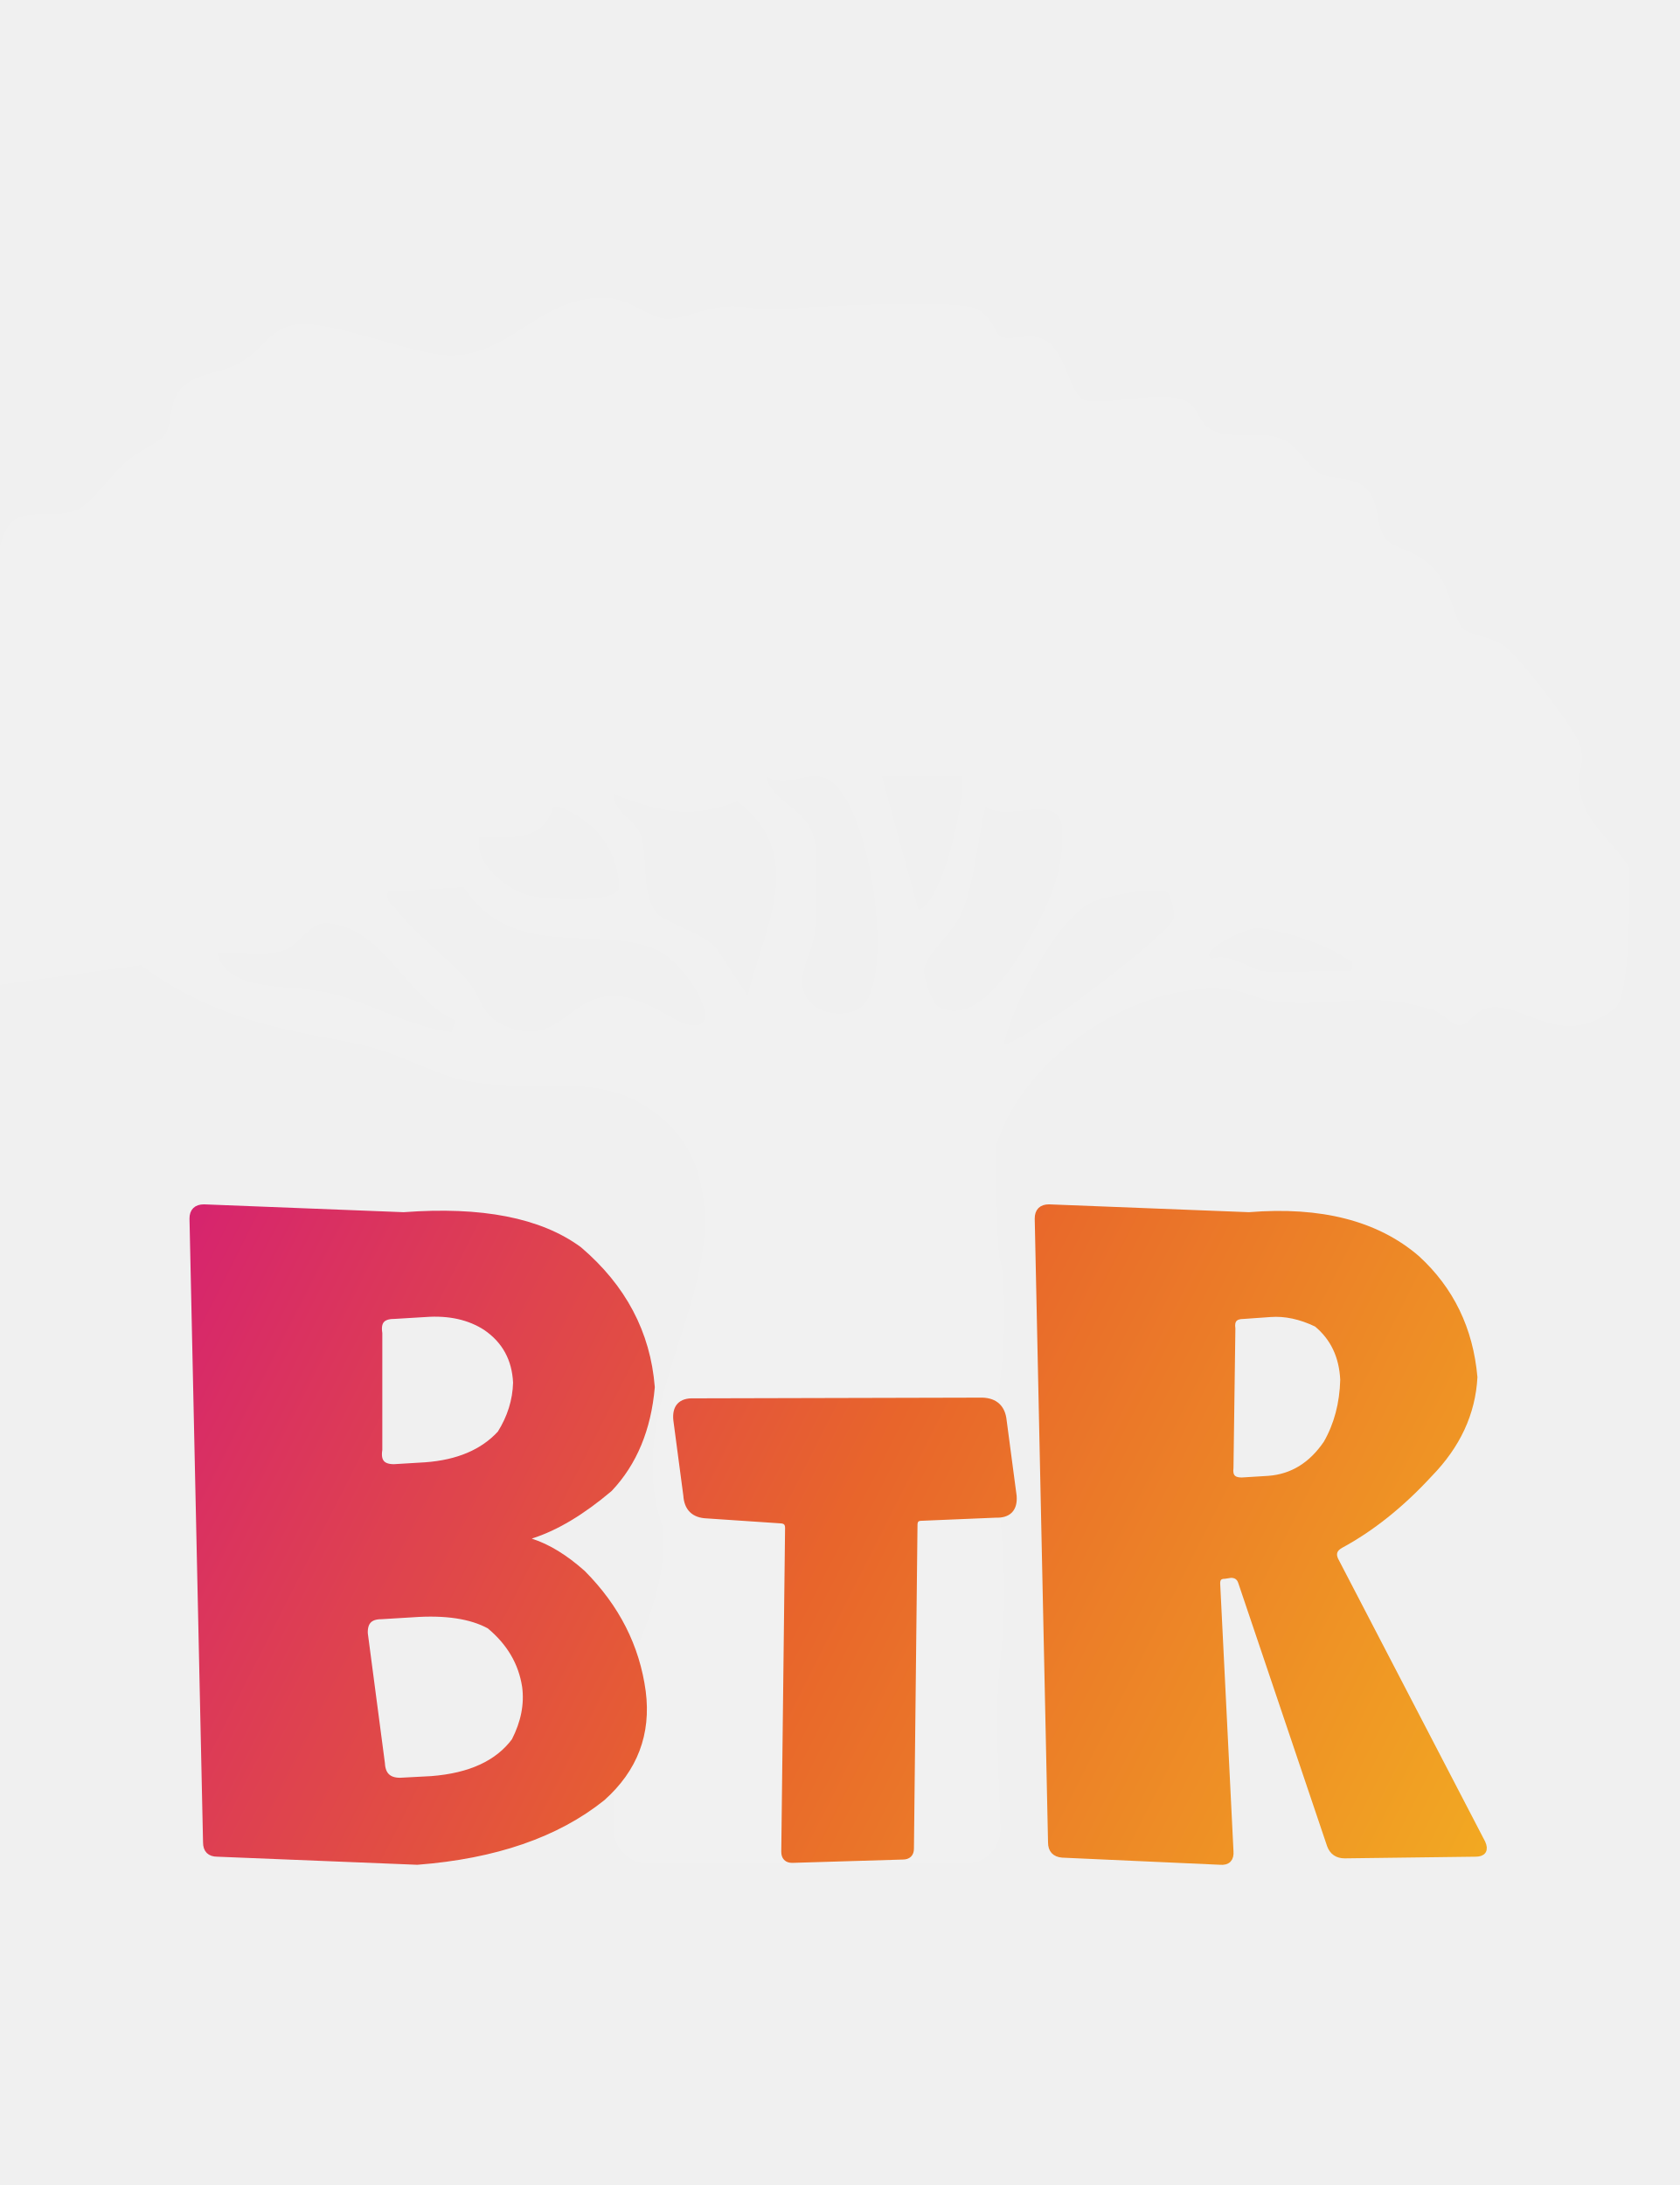
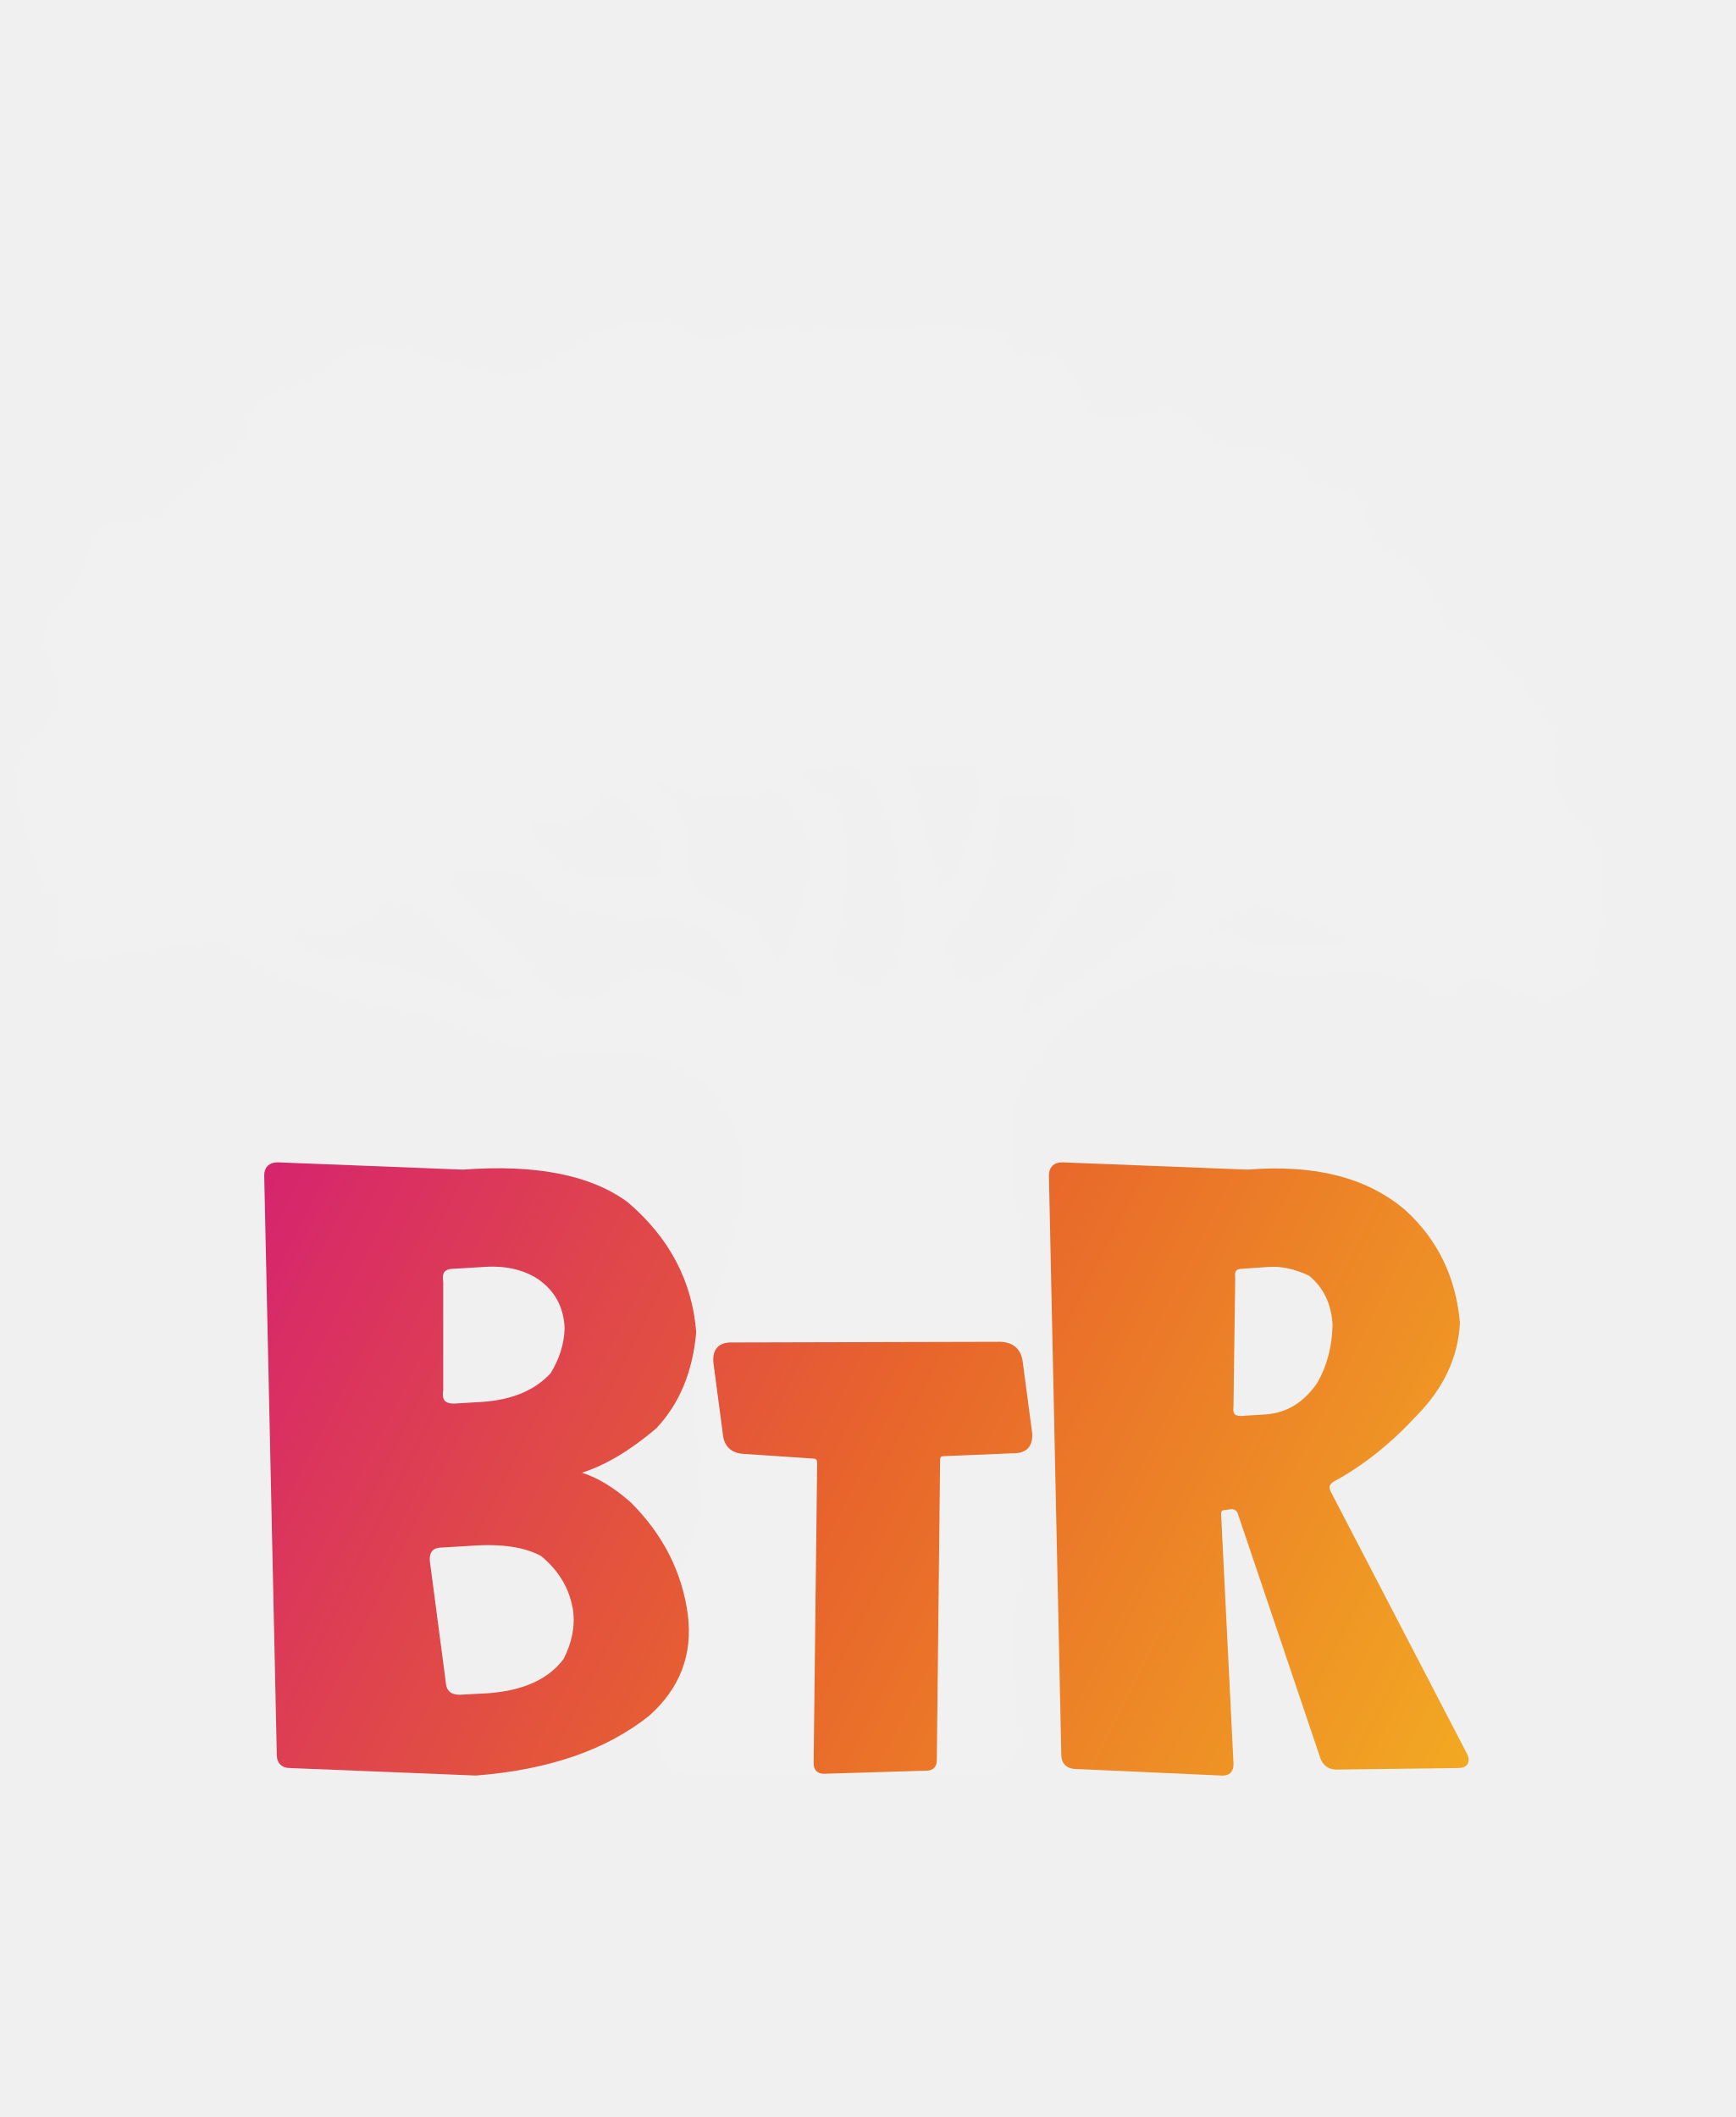
- <svg xmlns="http://www.w3.org/2000/svg" viewBox="0 0 706.4 919.1">
+ <svg xmlns="http://www.w3.org/2000/svg" viewBox="-40 -20 786.4 959.1">
  <defs>
    <linearGradient id="g" gradientUnits="userSpaceOnUse" x1="81" y1="508" x2="625" y2="783">
      <stop offset="0%" stop-color="#D6246E" />
      <stop offset="50%" stop-color="#E8652B" />
      <stop offset="100%" stop-color="#F2A922" />
    </linearGradient>
  </defs>
  <g transform="translate(-73, 55) scale(0.74)" fill="#FFFFFF" stroke="none" opacity="0.06">
    <path d="M1024.58,418.59c-10.45-16.7-26.55-25.41-28.42-47.09-.6-7.07,3.4-11.71.74-22.08-2.21-8.53-35.74-51.65-43.71-56.95-6.84-4.57-20.11-6.43-23.3-9.62-3.69-3.68-7.3-22.85-14.67-32.1-9.87-12.39-24.44-12.78-29.31-19.21-5.53-7.3-2.68-20.04-10.32-27.8-7.51-7.64-18.12-4.91-26.04-8.61-6.96-3.25-13.07-16.24-21.84-19.77-12.86-5.17-25.45-.18-37.45-4.12-9.92-3.25-10.16-12.39-15.13-16.08-12.89-9.55-44.14,1.4-59.99-1.96-9.99-4.15-10.42-32.77-26.95-35.86-6.44-1.21-14.28,1.35-20.04.03-3.99-.91-5.57-14.92-18.13-17.31-18.1-3.44-65.69-.97-86.49-.05-22.31.97-17.63,3.19-41.82.14-19.81-2.51-32.68,7.43-44.65,6.67-9.65-.63-20.34-11.69-34.83-11.96-39.69-.75-56.28,38.98-96.26,32-19.39-3.39-46.46-13.35-66.9-16.37-26.18-3.87-27.14,11.84-44.09,21.39-12.65,7.14-29.4,5.39-36.4,19.04-3.35,6.56-2.53,16.05-6.1,21.62-2.91,4.53-16.5,10.38-22.38,15.75-6.79,6.2-19.92,22.9-25.76,26.22-12.63,7.18-31.88-1.23-40.24,9.19-5.47,6.81-7.49,23.23-12.19,31.95-3.85,7.14-15.51,14.35-17.93,23.62-5.42,20.75,8.09,30.92,6,47.37-2.62,20.63-28.84,23.17-24.27,62.78.83,7.15,13.15,45.18,16.42,52.78,1.81,4.24,7.3,4.02,7.86,6.71,2.45,11.42-3.44,27.06,4.13,38.61l94.62,-13.23c32.22,24.22,65.62,33.94,104.46,41.11,37.73,6.97,33.55,8.03,66.12,20.51,36.15,13.86,76.7-.24,107.43,13.87,17.86,8.2,32.2,22.43,38.18,41.53,21.01,67.02-44.2,131.38-19.92,201.48.07.13.12.26.14.41.28,2.03.32,4.06.13,6.05,2.64,39.57-24.54,73.18-27.9,111.64h.51c-.33,1.1-.51,2.27-.51,3.49c0,15,0,35,0,50.77c0,11.05,8.95,20,20,20h180c11.05,0,20,-8.95,20,-20c-2,-50,-3,-70,0,-97,3,-27,2.5,-50,0,-78,-2.5,-28,-3.5,-55,0,-82,3.5,-27,2,-60,0,-65,-2,-5,-2.5,-40,-2.2,-67.2,15.79-50.22,80.56-94,133.68-87.56,8.18.98,15.29,5.68,24.5,6.67,34.06,3.64,51.12-6.86,89.09,4.45,5.42,1.61,10.97,8.48,15.49,8.95,6.18.63,8.96-10.19,20.12-10.26,19.58-.14,39.62,23.81,68.68.5,8.48-6.8,8.41-65.64,7.81-80.11ZM371.15,401.49c16.84.62,36.79,2.49,41.92-17.11l4.31.14c20.12,8.73,32.26,23.53,33.21,45.98-2.64,9.24-42.98,6.3-51.8,4-12.28-3.22-31.12-18.56-27.63-33.01ZM355.53,512.4c-24.66-3.18-46.27-16.97-71.01-22.58-21.3-4.83-57.13.08-62.37-22.5,11.43-.96,24.53,1.75,35.63-.76,11.86-2.66,16.04-17.18,27.54-16.05,32.51,3.19,45.15,43.96,71.94,54.98l-1.73,6.9ZM491.29,508.44c-9.8-1.44-27.02-17.43-45.36-16.63-24.85,1.09-29.94,29.1-59.43,17.31-15-6-13.98-16.87-22.26-26.22-11.81-13.34-29.53-26.34-39.89-39.82-2.66-3.48-6.72-4.4-5.16-10.41l42.91-2.66c28.51,42.8,76.61,20.87,109.59,35.54,17.52,7.81,39.58,45.85,19.6,42.89ZM523.6,491.55l-17.22-26.03c-6.08-8.95-30.69-15.49-34.95-21.38-8.25-11.43-4.53-30.75-8.23-42.88-2.98-9.8-15.66-13.41-15.78-24.03,26.49,9.52,42.33,14.66,70.31,3.96,40.15,30.55,15.23,71.64,5.87,110.35ZM588.63,497.65c-9.04,7.74-29.45,4.58-33.21-8.61-3.23-11.33,5.38-22.34,6.37-33.84,1.02-12.09,1.82-40.84-.2-51.84-3.4-18.52-23.97-20.93-27.52-36.55,11.59,8.12,23.15-4.03,34.62,1.65,25.38,12.57,38.4,113.39,19.94,129.19ZM599.89,366.84l45.01-.04c3.65,7.09-9.5,71.08-24.18,76.24l-20.83-76.2ZM631.8,497.72c-3.39-1.92-8.53-16.34-7.82-21.52,1.09-7.89,16.91-21.25,21.17-31.2,7.36-17.15,9.21-42.38,13.68-60.87,13.18,9.65,41.72-8.68,43.4,12.02,1.93,23.73-8.2,45.43-19.84,65.3-8.54,14.58-29.41,48.31-50.58,36.28ZM765.73,447.53c-1.86,7.6-52.18,45.6-62.2,52.38-3.81,2.59-32.69,21.09-34.32,19.37,4.92-22.18,29.6-70.77,49.51-80.43,7.74-3.77,37.29-9.62,43.51-5.67,1.81,1.16,4.25,11.22,3.5,14.35ZM866.72,477.7c-16.01-1.39-34.64,1.93-50.24,0-6.52-.8-18.86-10.97-29.45-6.94-6.85-5.38,19.94-17.35,25.88-17.42,11.1-.13,40.56,9.38,49.43,16.43,2.81,2.22,6.34-.13,4.38,7.93Z" />
  </g>
  <g fill="url(#g)" stroke="url(#g)" stroke-width="3" stroke-linejoin="round" stroke-linecap="round">
    <path d="M86.9,775.0Q86.9,779.5,91.4,779.5L175.5,782.9Q224.5,779.1,253.2,756.1Q273.5,738.0,270.1,711.6Q266.3,683.4,244.9,661.9Q233.9,652.1,223.4,648.7Q219.2,647.2,223.4,645.7Q238.8,640.8,256.2,626.1Q271.6,609.8,273.9,583.5Q271.2,549.5,243.4,525.8Q218.8,507.7,169.8,511.4L85.8,508.1Q81.2,508.1,81.2,512.6L86.9,775.0Z M159.3,560.8Q158.1,553.3,165.7,553.3L178.9,552.5Q194.0,551.4,204.5,558.2Q216.6,566.5,217.3,581.6Q217.0,592.9,210.6,603.1Q199.6,615.1,178.9,616.6L165.7,617.4Q158.1,617.4,159.3,609.8L159.3,560.8Z M153.2,687.1Q152.9,679.6,160.4,679.6L173.6,678.8Q194.3,677.3,206.0,683.7Q218.8,694.3,221.1,709.4Q222.6,720.7,216.6,732.4Q206.0,746.7,181.5,748.6L168.3,749.3Q160.8,749.3,160.4,741.8L153.2,687.1Z" fill-rule="evenodd" />
    <path d="M330.1,778.9Q330.1,782.1,333.2,782.1L379.7,780.7Q382.9,780.7,382.9,777.6L384.4,641.4Q384.4,638.2,387.6,638.2L418.7,636.9Q426.7,637.2,426.1,629.3L421.9,597.6Q421.1,589.7,413.2,589.4L291.8,589.7Q283.9,589.4,284.7,597.3L288.9,629.0Q289.4,636.9,297.3,637.2L328.5,639.3Q331.7,639.5,331.7,642.7L330.1,778.9Z" />
    <path d="M442.3,775.0Q442.3,779.5,446.8,779.9L513.2,782.9Q517.7,783.3,517.3,778.7L511.7,666.0Q511.7,662.6,515.1,662.6L517.7,662.2Q521.1,662.2,522.2,665.3L559.6,776.1Q561.1,780.2,565.6,780.2L620.6,779.5Q625.2,779.5,623.3,775.3L561.4,656.2Q559.6,652.1,563.7,649.8Q583.3,639.2,601.0,620.0Q618.7,601.9,619.9,579.3Q617.2,549.1,595.8,529.5Q570.5,507.7,525.3,511.4L441.2,508.1Q436.7,508.1,436.7,512.6L442.3,775.0Z M518.1,558.9Q517.3,553.3,523.0,553.3L534.3,552.5Q543.7,551.8,553.9,556.7Q564.5,565.4,565.2,580.4Q564.8,595.5,558.1,607.2Q548.6,621.2,533.5,622.3L522.2,623.0Q516.6,623.0,517.3,617.4L518.1,558.9Z" fill-rule="evenodd" />
  </g>
</svg>
